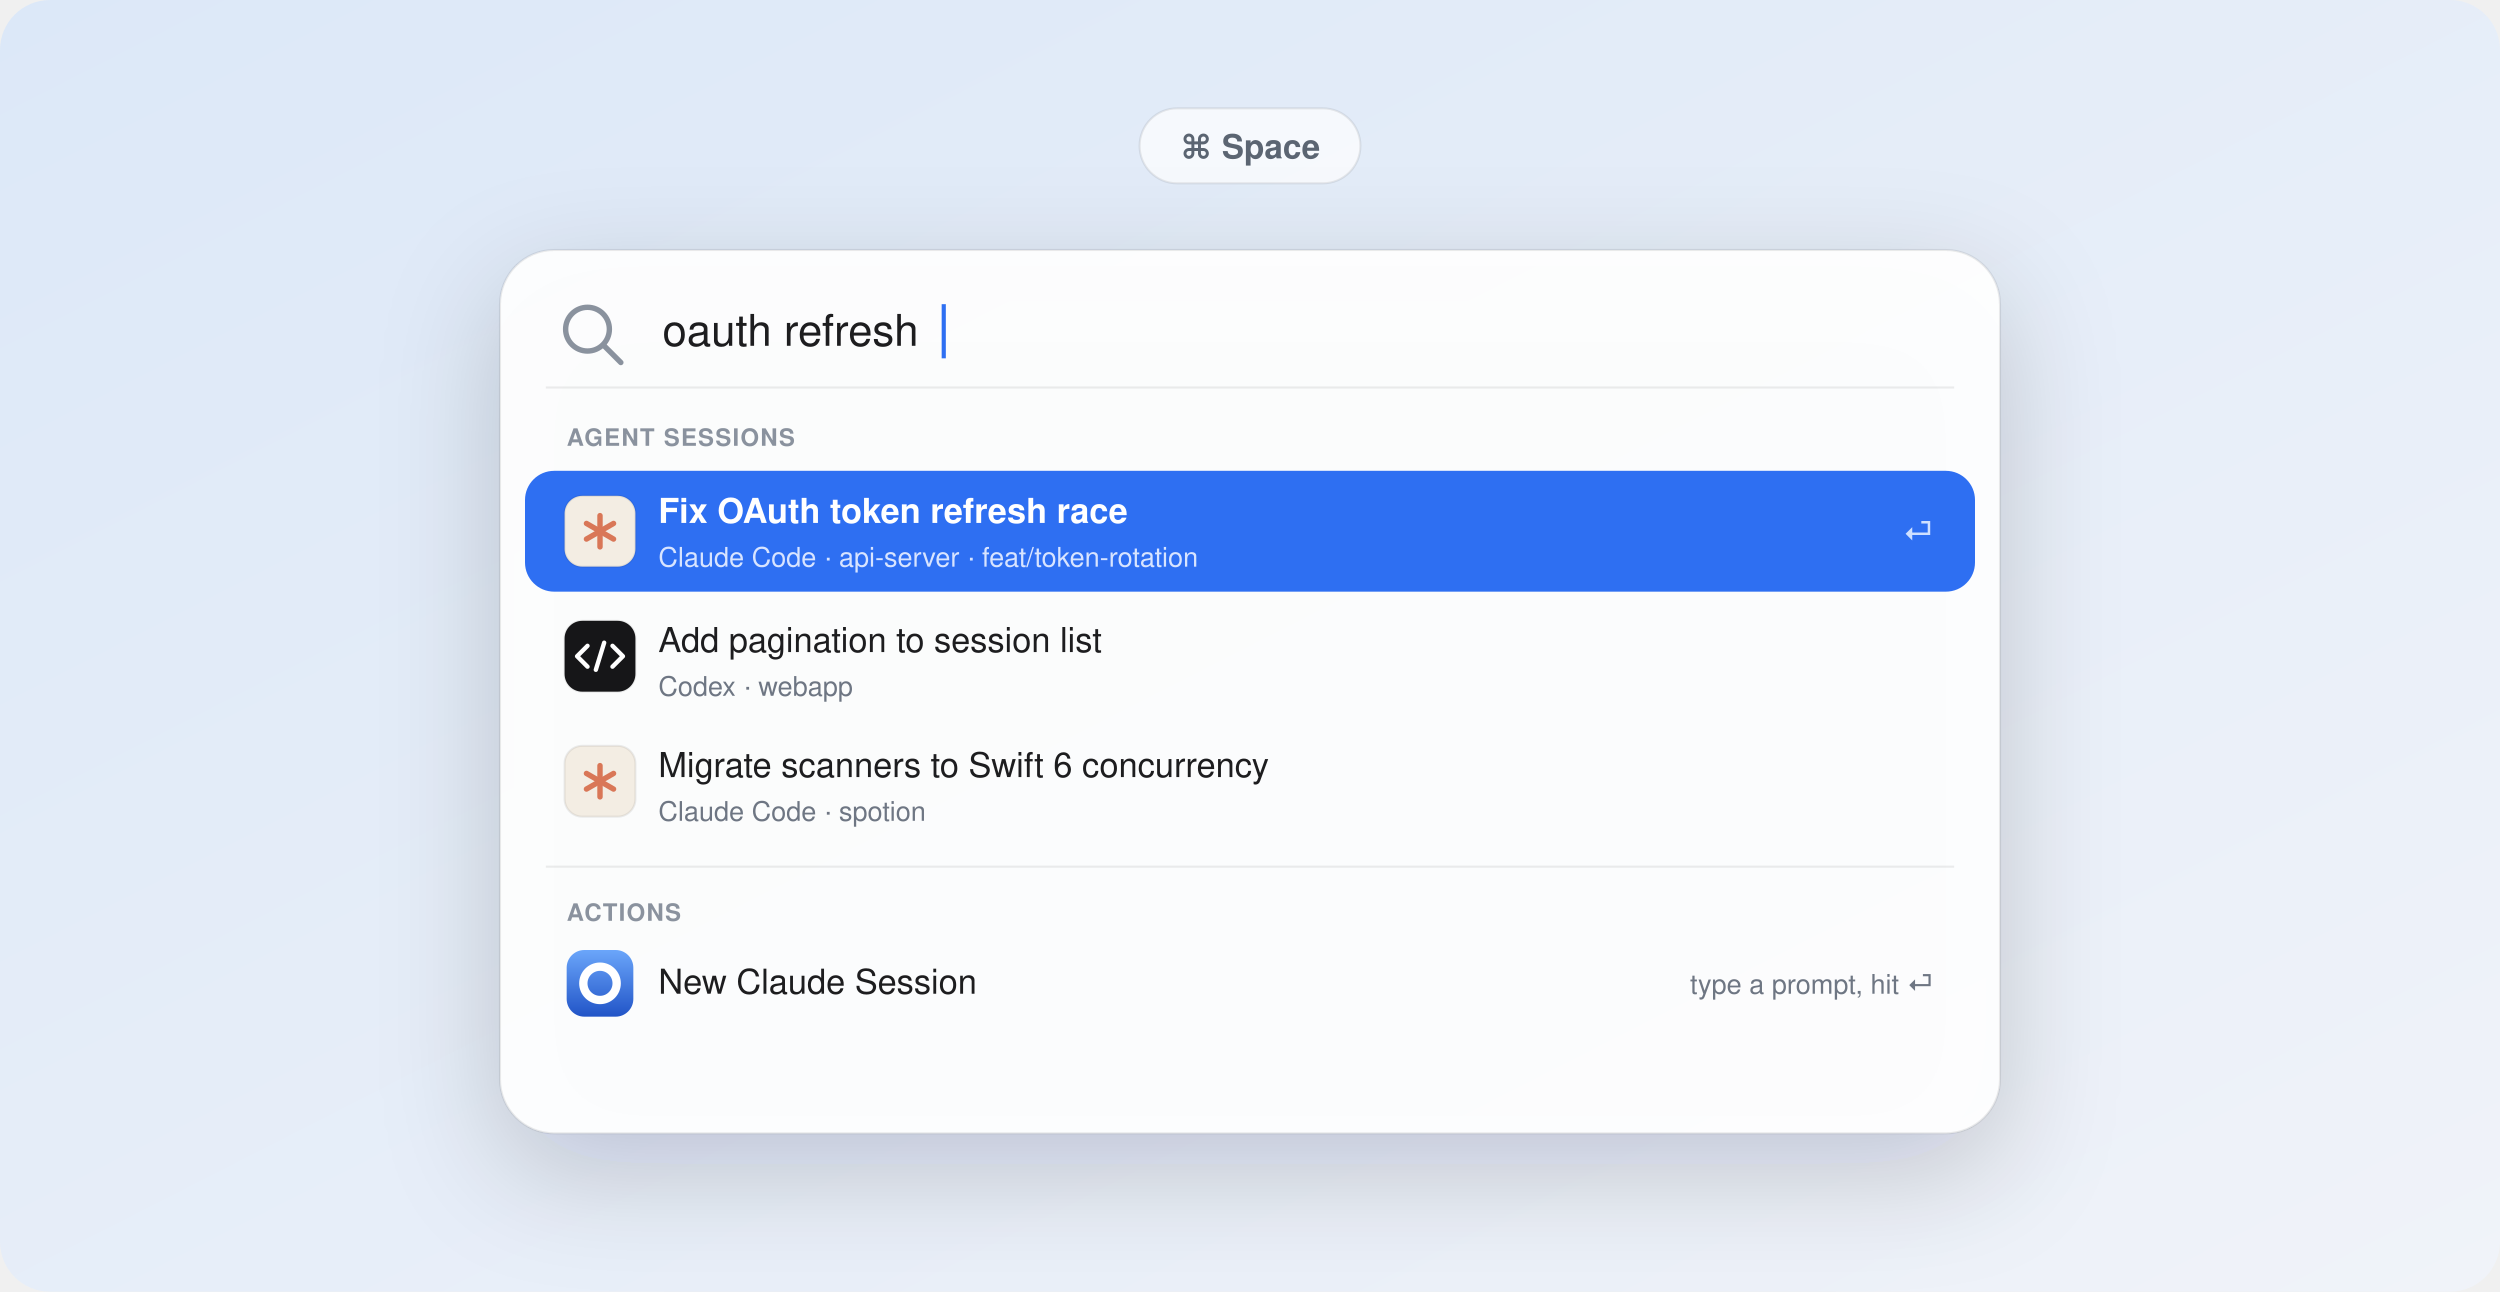
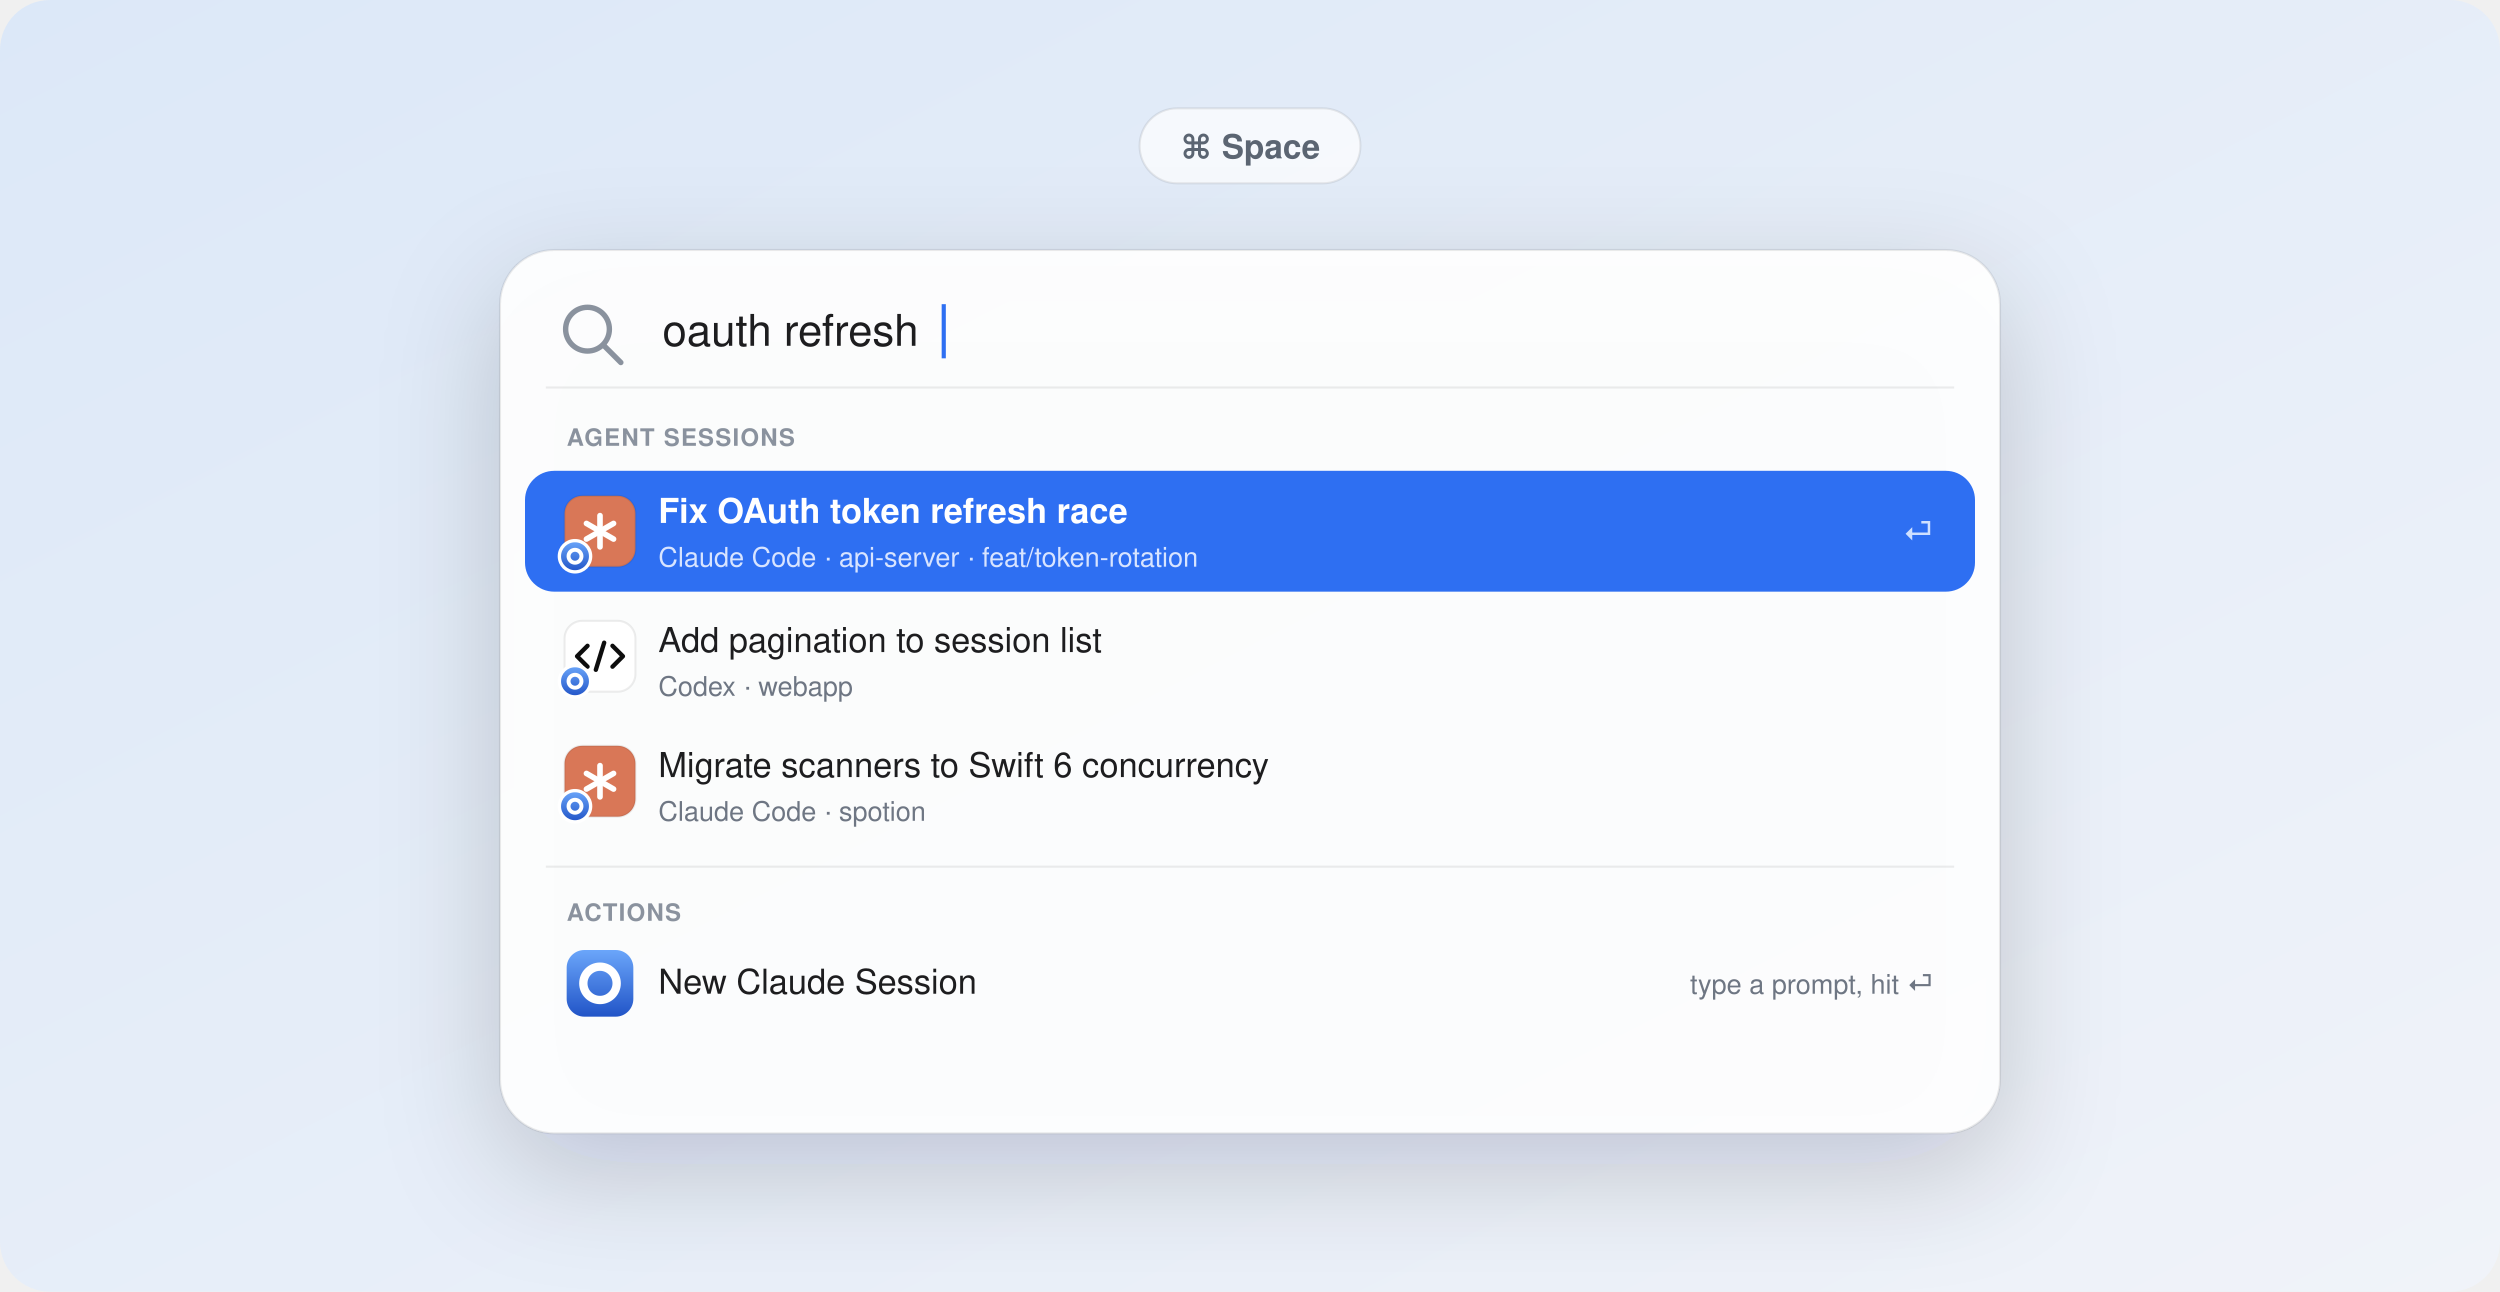
<svg xmlns="http://www.w3.org/2000/svg" viewBox="0 0 1200 620" font-family="-apple-system, BlinkMacSystemFont, 'SF Pro Text', 'Segoe UI', Helvetica, Arial, sans-serif">
  <defs>
    <linearGradient id="backdrop" x1="0" y1="0" x2="1" y2="1">
      <stop offset="0" stop-color="#DCE8F8" />
      <stop offset="1" stop-color="#F0F3F9" />
    </linearGradient>
    <linearGradient id="appblue" x1="0" y1="0" x2="0" y2="1">
      <stop offset="0" stop-color="#6BA6FA" />
      <stop offset="1" stop-color="#2154C7" />
    </linearGradient>
    <filter id="winshadow" x="-20%" y="-20%" width="140%" height="160%">
      <feDropShadow dx="0" dy="18" stdDeviation="28" flood-color="#0A1428" flood-opacity="0.20" />
    </filter>
  </defs>
  <rect width="1200" height="620" rx="24" fill="url(#backdrop)" />
  <g>
    <rect x="547" y="52" width="106" height="36" rx="18" fill="#FFFFFFB3" stroke="#00000014" />
    <text x="600" y="76" text-anchor="middle" font-size="16" font-weight="600" fill="#5B6572">⌘ Space</text>
  </g>
  <g filter="url(#winshadow)">
    <rect x="240" y="120" width="720" height="424" rx="26" fill="#FFFFFFE8" stroke="#00000014" />
  </g>
  <g stroke="#8A929E" stroke-width="2.6" fill="none" stroke-linecap="round">
    <circle cx="282" cy="158" r="10.5" />
    <line x1="290" y1="166" x2="298" y2="174" />
  </g>
  <text x="318" y="166" font-size="21" fill="#1D1D1F">oauth refresh</text>
  <rect x="452" y="146" width="2" height="26" fill="#2E6FF2">
    <animate attributeName="opacity" values="1;1;0;0;1" dur="1.2s" repeatCount="indefinite" />
  </rect>
  <line x1="262" y1="186" x2="938" y2="186" stroke="#00000012" stroke-width="1" />
  <text x="272" y="214" font-size="11.5" font-weight="600" letter-spacing="0.6" fill="#8A929E">AGENT SESSIONS</text>
  <rect x="252" y="226" width="696" height="58" rx="14" fill="#2E6FF2" />
  <g>
-     <rect x="271" y="238" width="34" height="34" rx="8.5" fill="#F3EDE3" stroke="#00000012" />
-     <g stroke="#D97757" stroke-width="2.6" fill="none" stroke-linecap="round">
+     <rect x="271" y="238" width="34" height="34" rx="8.5" fill="#D97757" stroke="#00000012" />
+     <g stroke="#FFFFFF" stroke-width="2.7" fill="none" stroke-linecap="round">
      <line x1="288" y1="247.5" x2="288" y2="262.5" />
      <line x1="281.5" y1="251.25" x2="294.5" y2="258.75" />
      <line x1="281.5" y1="258.75" x2="294.5" y2="251.25" />
    </g>
+     <circle cx="276" cy="267" r="7.5" fill="url(#appblue)" stroke="#FFFFFF" stroke-width="1.6" />
+     <circle cx="276" cy="267" r="3.1" fill="none" stroke="#FFFFFF" stroke-width="1.9" />
  </g>
  <text x="316" y="251" font-size="16.5" font-weight="600" fill="#FFFFFF">Fix OAuth token refresh race</text>
  <text x="316" y="272" font-size="13" fill="#D8E4FF">Claude Code · api-server · feat/token-rotation</text>
  <text x="928" y="261" text-anchor="end" font-size="15" fill="#CFE0FF">⏎</text>
  <g>
-     <rect x="271" y="298" width="34" height="34" rx="8.5" fill="#161618" stroke="#00000012" />
-     <g stroke="#FFFFFF" stroke-width="2.1" fill="none" stroke-linecap="round" stroke-linejoin="round">
+     <rect x="271" y="298" width="34" height="34" rx="8.5" fill="#FFFFFF" stroke="#00000012" />
+     <g stroke="#0D0D0D" stroke-width="2.1" fill="none" stroke-linecap="round" stroke-linejoin="round">
      <polyline points="282,310 277,315 282,320" />
      <polyline points="294,310 299,315 294,320" />
      <line x1="290" y1="308.5" x2="286" y2="321.5" />
    </g>
+     <circle cx="276" cy="327" r="7.5" fill="url(#appblue)" stroke="#FFFFFF" stroke-width="1.6" />
+     <circle cx="276" cy="327" r="3.1" fill="none" stroke="#FFFFFF" stroke-width="1.9" />
  </g>
  <text x="316" y="313" font-size="16.5" fill="#1D1D1F">Add pagination to session list</text>
  <text x="316" y="334" font-size="13" fill="#6E7683">Codex · webapp</text>
  <g>
-     <rect x="271" y="358" width="34" height="34" rx="8.5" fill="#F3EDE3" stroke="#00000012" />
-     <g stroke="#D97757" stroke-width="2.6" fill="none" stroke-linecap="round">
+     <rect x="271" y="358" width="34" height="34" rx="8.5" fill="#D97757" stroke="#00000012" />
+     <g stroke="#FFFFFF" stroke-width="2.7" fill="none" stroke-linecap="round">
      <line x1="288" y1="367.5" x2="288" y2="382.5" />
      <line x1="281.5" y1="371.25" x2="294.5" y2="378.75" />
      <line x1="281.5" y1="378.75" x2="294.5" y2="371.25" />
    </g>
+     <circle cx="276" cy="387" r="7.5" fill="url(#appblue)" stroke="#FFFFFF" stroke-width="1.6" />
+     <circle cx="276" cy="387" r="3.1" fill="none" stroke="#FFFFFF" stroke-width="1.9" />
  </g>
  <text x="316" y="373" font-size="16.5" fill="#1D1D1F">Migrate scanners to Swift 6 concurrency</text>
  <text x="316" y="394" font-size="13" fill="#6E7683">Claude Code · spotion</text>
  <line x1="262" y1="416" x2="938" y2="416" stroke="#00000012" stroke-width="1" />
  <text x="272" y="442" font-size="11.5" font-weight="600" letter-spacing="0.6" fill="#8A929E">ACTIONS</text>
  <g>
    <rect x="272" y="456" width="32" height="32" rx="8.5" fill="url(#appblue)" />
    <circle cx="288" cy="472" r="8" fill="none" stroke="#FFFFFF" stroke-width="4" />
  </g>
  <text x="316" y="477" font-size="16.5" fill="#1D1D1F">New Claude Session</text>
  <text x="928" y="477" text-anchor="end" font-size="13" fill="#6E7683">type a prompt, hit ⏎</text>
</svg>
